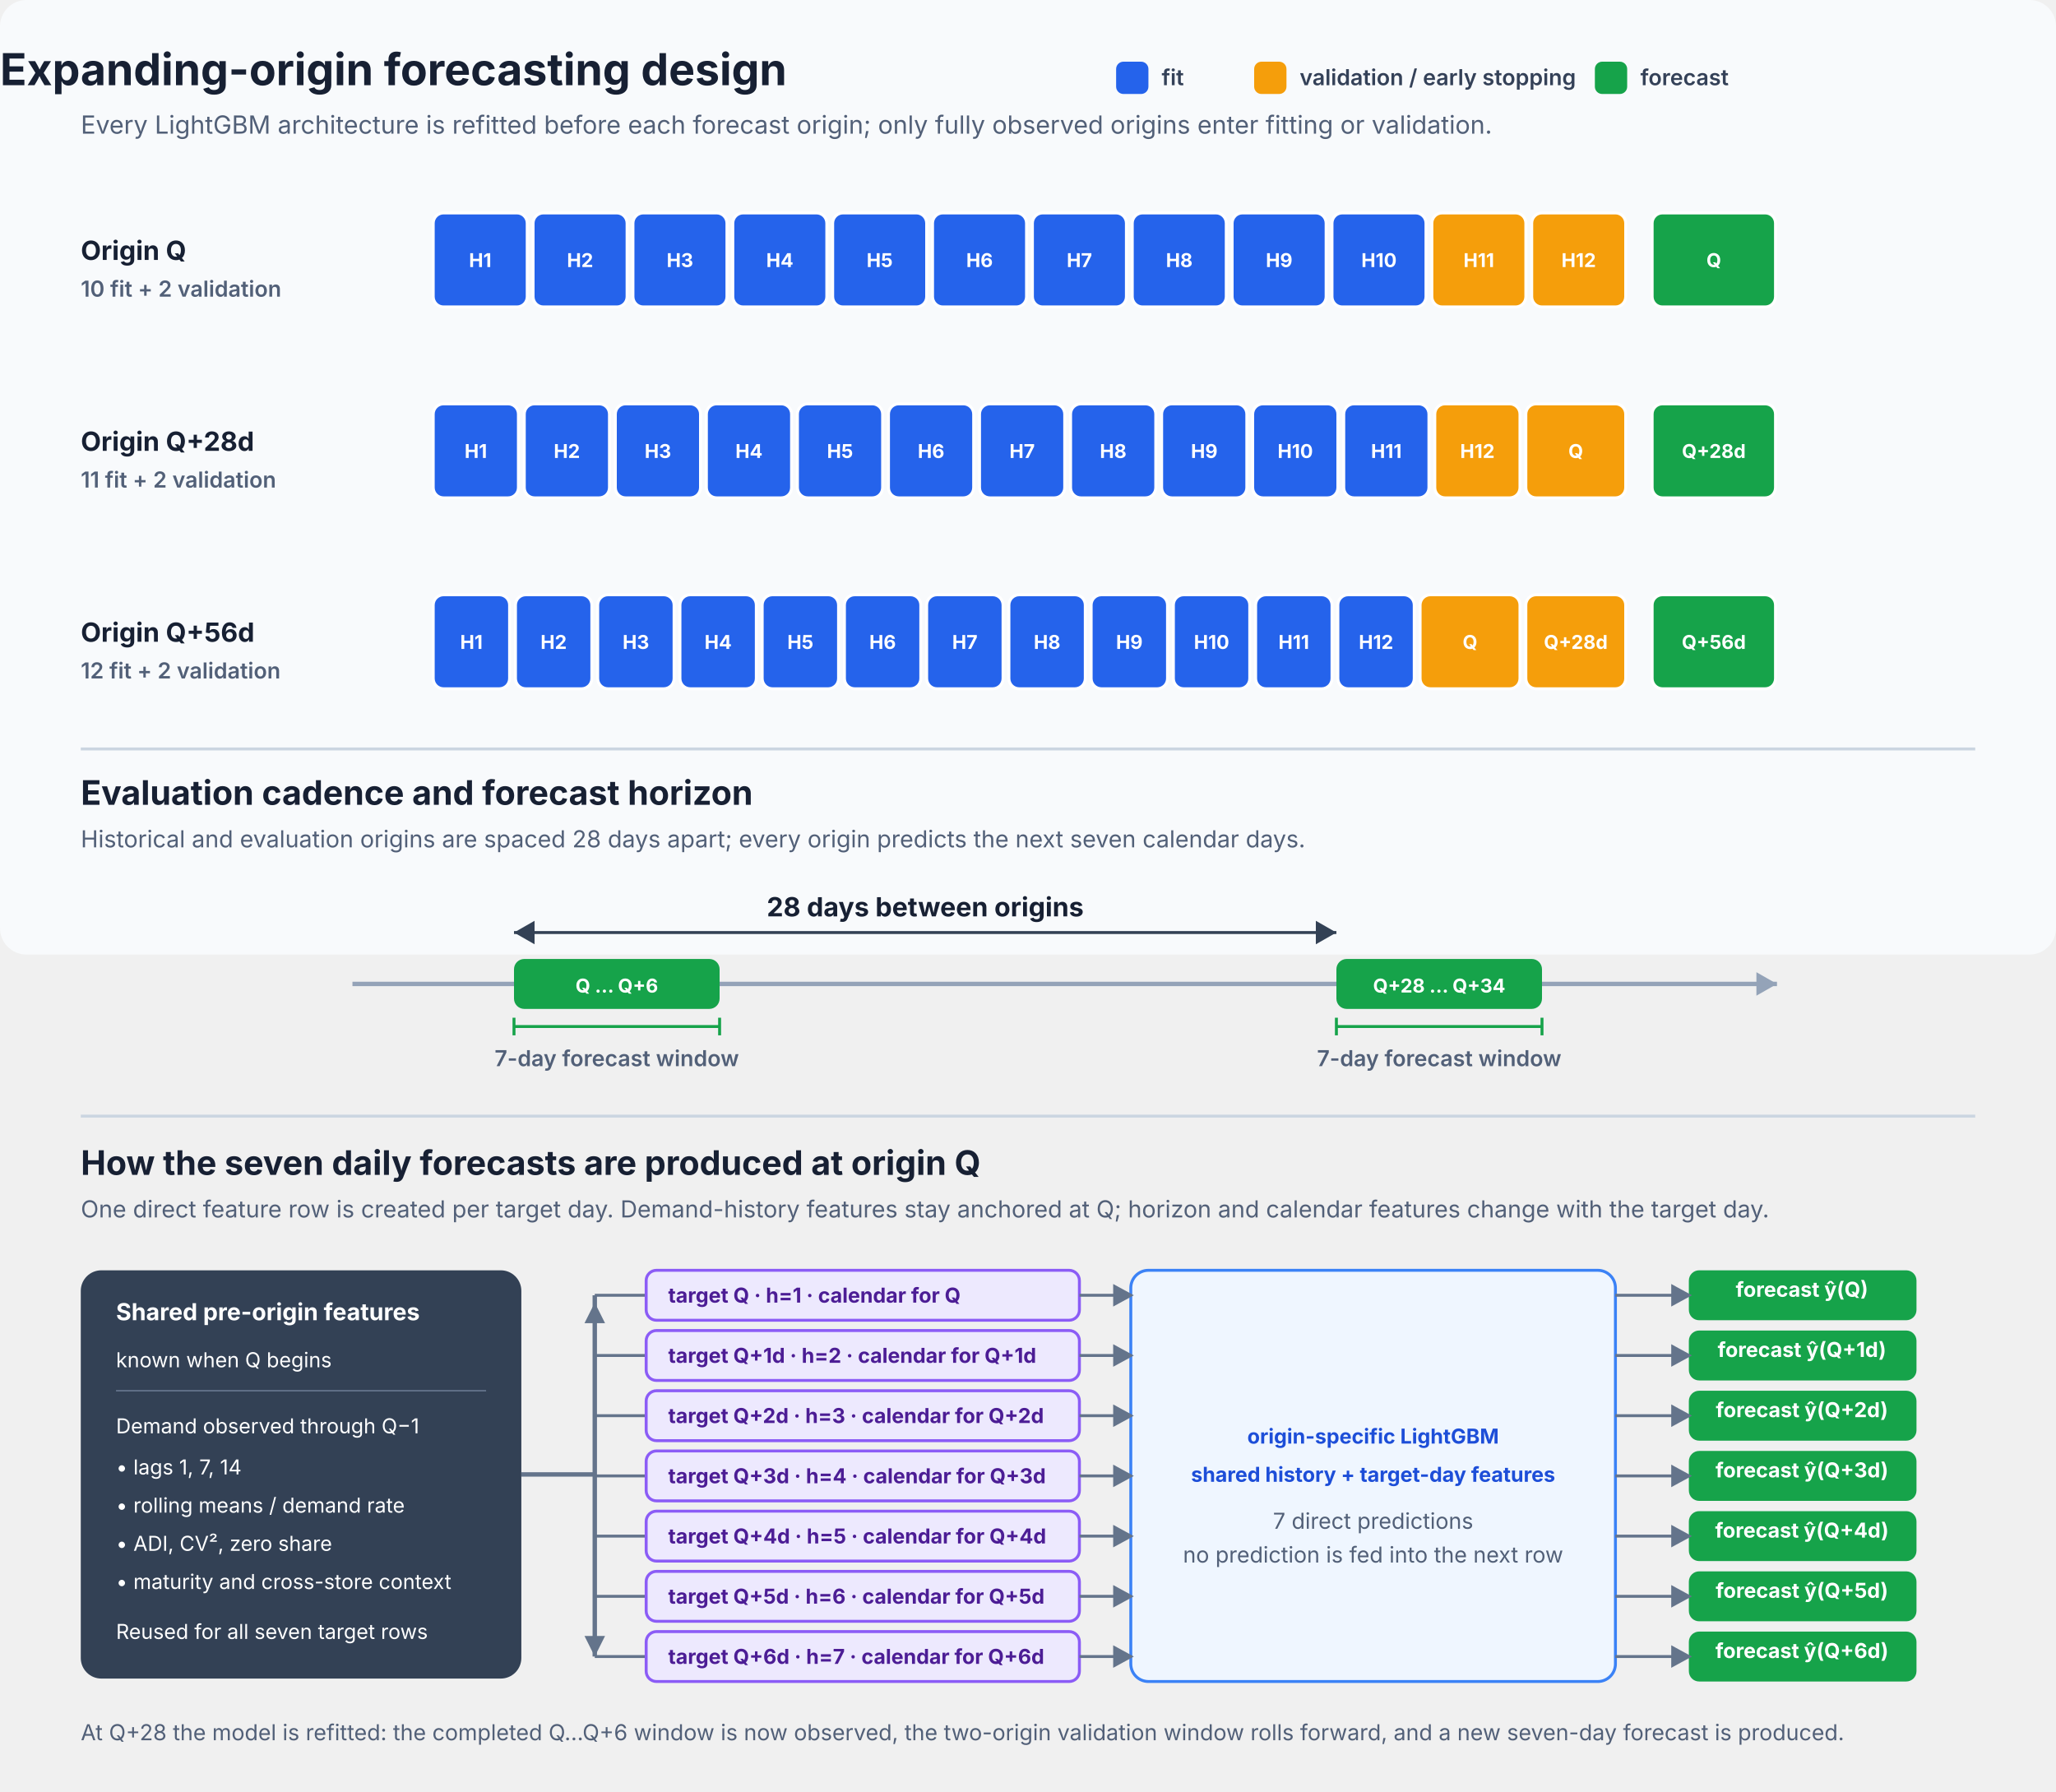
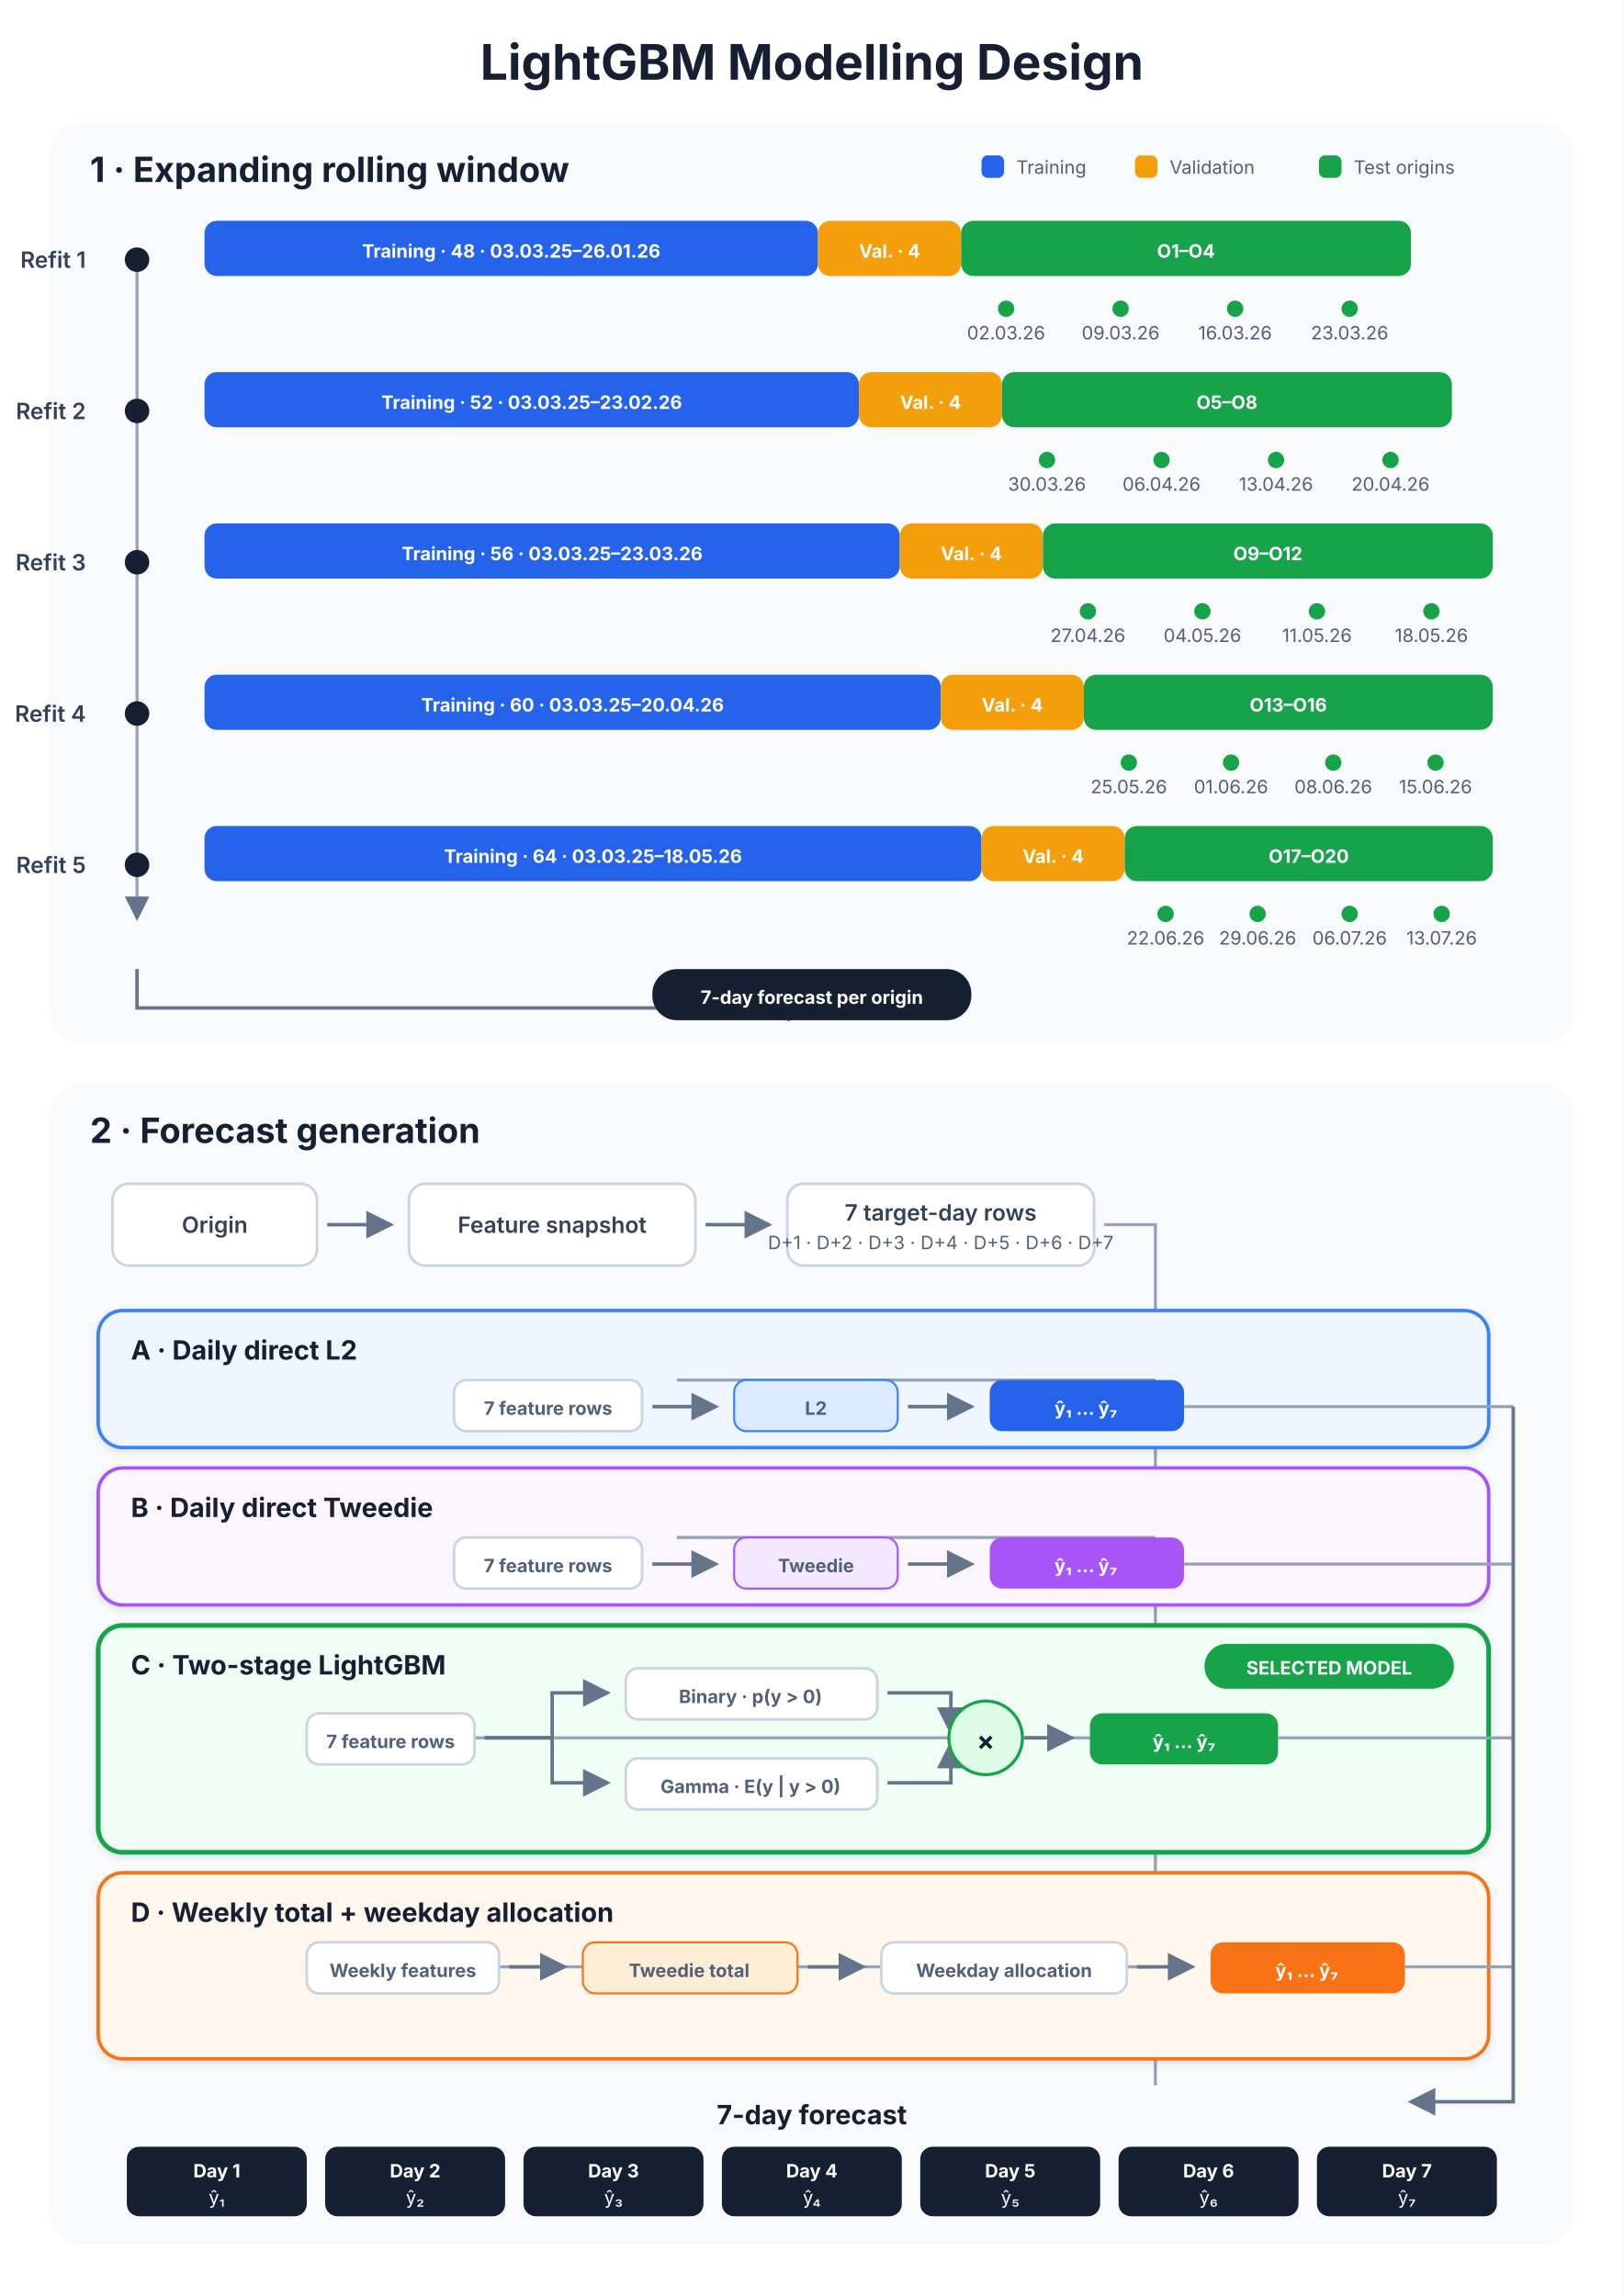
- <svg xmlns="http://www.w3.org/2000/svg" width="1400" height="1220" viewBox="0 0 1400 1220" role="img" aria-labelledby="title description">
-   <style>
-     .title { font: 700 30px -apple-system, BlinkMacSystemFont, "Segoe UI", sans-serif; fill: #172033; }
-     .subtitle { font: 17px -apple-system, BlinkMacSystemFont, "Segoe UI", sans-serif; fill: #526078; }
-     .row-label { font: 700 18px -apple-system, BlinkMacSystemFont, "Segoe UI", sans-serif; fill: #172033; }
-     .count { font: 600 15px -apple-system, BlinkMacSystemFont, "Segoe UI", sans-serif; fill: #526078; }
-     .box-label { font: 700 13px -apple-system, BlinkMacSystemFont, "Segoe UI", sans-serif; fill: white; text-anchor: middle; dominant-baseline: middle; }
-     .legend { font: 600 15px -apple-system, BlinkMacSystemFont, "Segoe UI", sans-serif; fill: #344158; }
-     .note { font: 15px -apple-system, BlinkMacSystemFont, "Segoe UI", sans-serif; fill: #526078; }
-     .panel-title { font: 700 23px -apple-system, BlinkMacSystemFont, "Segoe UI", sans-serif; fill: #172033; }
-     .panel-subtitle { font: 16px -apple-system, BlinkMacSystemFont, "Segoe UI", sans-serif; fill: #526078; }
-     .feature-title { font: 700 16px -apple-system, BlinkMacSystemFont, "Segoe UI", sans-serif; fill: white; }
-     .feature-text { font: 14px -apple-system, BlinkMacSystemFont, "Segoe UI", sans-serif; fill: white; }
-     .day-text { font: 700 14px -apple-system, BlinkMacSystemFont, "Segoe UI", sans-serif; fill: #4c1d95; }
-     .model-text { font: 700 14px -apple-system, BlinkMacSystemFont, "Segoe UI", sans-serif; fill: #1d4ed8; text-anchor: middle; }
-     .prediction-text { font: 700 14px -apple-system, BlinkMacSystemFont, "Segoe UI", sans-serif; fill: white; text-anchor: middle; }
-     .fit { fill: #2563eb; }
-     .validation { fill: #f59e0b; }
-     .forecast { fill: #16a34a; }
-     .future { fill: #e2e8f0; }
-     .history { fill: #334155; }
-     .target-feature { fill: #ede9fe; stroke: #8b5cf6; stroke-width: 2; }
-     .model { fill: #eff6ff; stroke: #3b82f6; stroke-width: 2; }
-     .outline { stroke: #ffffff; stroke-width: 2; rx: 7; }
-   </style>
-   <rect width="1400" height="650" fill="#f8fafc" rx="18" />
-   <text x="" y="58" class="title">Expanding-origin forecasting design</text>
-   <text x="55" y="91" class="subtitle">Every LightGBM architecture is refitted before each forecast origin; only fully observed origins enter fitting or validation.</text>
-   <g transform="translate(760,42)">
-     <rect x="0" y="0" width="22" height="22" class="fit" rx="5" />
-     <text x="31" y="16" class="legend">fit</text>
-     <rect x="94" y="0" width="22" height="22" class="validation" rx="5" />
-     <text x="125" y="16" class="legend">validation / early stopping</text>
-     <rect x="326" y="0" width="22" height="22" class="forecast" rx="5" />
-     <text x="357" y="16" class="legend">forecast</text>
-   </g>
-   <g transform="translate(55,145)">
-     <text x="0" y="32" class="row-label">Origin Q</text>
-     <text x="0" y="57" class="count">10 fit + 2 validation</text>
-     <g transform="translate(240,0)">
-       <rect x="0" y="0" width="64" height="64" class="fit outline" />
-       <text x="32" y="32" class="box-label">H1</text>
-       <rect x="68" y="0" width="64" height="64" class="fit outline" />
-       <text x="100" y="32" class="box-label">H2</text>
-       <rect x="136" y="0" width="64" height="64" class="fit outline" />
-       <text x="168" y="32" class="box-label">H3</text>
-       <rect x="204" y="0" width="64" height="64" class="fit outline" />
-       <text x="236" y="32" class="box-label">H4</text>
-       <rect x="272" y="0" width="64" height="64" class="fit outline" />
-       <text x="304" y="32" class="box-label">H5</text>
-       <rect x="340" y="0" width="64" height="64" class="fit outline" />
-       <text x="372" y="32" class="box-label">H6</text>
-       <rect x="408" y="0" width="64" height="64" class="fit outline" />
-       <text x="440" y="32" class="box-label">H7</text>
-       <rect x="476" y="0" width="64" height="64" class="fit outline" />
-       <text x="508" y="32" class="box-label">H8</text>
-       <rect x="544" y="0" width="64" height="64" class="fit outline" />
-       <text x="576" y="32" class="box-label">H9</text>
-       <rect x="612" y="0" width="64" height="64" class="fit outline" />
-       <text x="644" y="32" class="box-label">H10</text>
-       <rect x="680" y="0" width="64" height="64" class="validation outline" />
-       <text x="712" y="32" class="box-label">H11</text>
-       <rect x="748" y="0" width="64" height="64" class="validation outline" />
-       <text x="780" y="32" class="box-label">H12</text>
-       <rect x="830" y="0" width="84" height="64" class="forecast outline" />
-       <text x="872" y="32" class="box-label">Q</text>
-     </g>
-   </g>
-   <g transform="translate(55,275)">
-     <text x="0" y="32" class="row-label">Origin Q+28d</text>
-     <text x="0" y="57" class="count">11 fit + 2 validation</text>
-     <g transform="translate(240,0)">
-       <rect x="0" y="0" width="58" height="64" class="fit outline" />
-       <text x="29" y="32" class="box-label">H1</text>
-       <rect x="62" y="0" width="58" height="64" class="fit outline" />
-       <text x="91" y="32" class="box-label">H2</text>
-       <rect x="124" y="0" width="58" height="64" class="fit outline" />
-       <text x="153" y="32" class="box-label">H3</text>
-       <rect x="186" y="0" width="58" height="64" class="fit outline" />
-       <text x="215" y="32" class="box-label">H4</text>
-       <rect x="248" y="0" width="58" height="64" class="fit outline" />
-       <text x="277" y="32" class="box-label">H5</text>
-       <rect x="310" y="0" width="58" height="64" class="fit outline" />
-       <text x="339" y="32" class="box-label">H6</text>
-       <rect x="372" y="0" width="58" height="64" class="fit outline" />
-       <text x="401" y="32" class="box-label">H7</text>
-       <rect x="434" y="0" width="58" height="64" class="fit outline" />
-       <text x="463" y="32" class="box-label">H8</text>
-       <rect x="496" y="0" width="58" height="64" class="fit outline" />
-       <text x="525" y="32" class="box-label">H9</text>
-       <rect x="558" y="0" width="58" height="64" class="fit outline" />
-       <text x="587" y="32" class="box-label">H10</text>
-       <rect x="620" y="0" width="58" height="64" class="fit outline" />
-       <text x="649" y="32" class="box-label">H11</text>
-       <rect x="682" y="0" width="58" height="64" class="validation outline" />
-       <text x="711" y="32" class="box-label">H12</text>
-       <rect x="744" y="0" width="68" height="64" class="validation outline" />
-       <text x="778" y="32" class="box-label">Q</text>
-       <rect x="830" y="0" width="84" height="64" class="forecast outline" />
-       <text x="872" y="32" class="box-label">Q+28d</text>
-     </g>
-   </g>
-   <g transform="translate(55,405)">
-     <text x="0" y="32" class="row-label">Origin Q+56d</text>
-     <text x="0" y="57" class="count">12 fit + 2 validation</text>
-     <g transform="translate(240,0)">
-       <rect x="0" y="0" width="52" height="64" class="fit outline" />
-       <text x="26" y="32" class="box-label">H1</text>
-       <rect x="56" y="0" width="52" height="64" class="fit outline" />
-       <text x="82" y="32" class="box-label">H2</text>
-       <rect x="112" y="0" width="52" height="64" class="fit outline" />
-       <text x="138" y="32" class="box-label">H3</text>
-       <rect x="168" y="0" width="52" height="64" class="fit outline" />
-       <text x="194" y="32" class="box-label">H4</text>
-       <rect x="224" y="0" width="52" height="64" class="fit outline" />
-       <text x="250" y="32" class="box-label">H5</text>
-       <rect x="280" y="0" width="52" height="64" class="fit outline" />
-       <text x="306" y="32" class="box-label">H6</text>
-       <rect x="336" y="0" width="52" height="64" class="fit outline" />
-       <text x="362" y="32" class="box-label">H7</text>
-       <rect x="392" y="0" width="52" height="64" class="fit outline" />
-       <text x="418" y="32" class="box-label">H8</text>
-       <rect x="448" y="0" width="52" height="64" class="fit outline" />
-       <text x="474" y="32" class="box-label">H9</text>
-       <rect x="504" y="0" width="52" height="64" class="fit outline" />
-       <text x="530" y="32" class="box-label">H10</text>
-       <rect x="560" y="0" width="52" height="64" class="fit outline" />
-       <text x="586" y="32" class="box-label">H11</text>
-       <rect x="616" y="0" width="52" height="64" class="fit outline" />
-       <text x="642" y="32" class="box-label">H12</text>
-       <rect x="672" y="0" width="68" height="64" class="validation outline" />
-       <text x="706" y="32" class="box-label">Q</text>
-       <rect x="744" y="0" width="68" height="64" class="validation outline" />
-       <text x="778" y="32" class="box-label">Q+28d</text>
-       <rect x="830" y="0" width="84" height="64" class="forecast outline" />
-       <text x="872" y="32" class="box-label">Q+56d</text>
-     </g>
-   </g>
-   <line x1="55" y1="510" x2="1345" y2="510" stroke="#cbd5e1" stroke-width="2" />
-   <text x="55" y="548" class="panel-title">Evaluation cadence and forecast horizon</text>
-   <text x="55" y="577" class="panel-subtitle">Historical and evaluation origins are spaced 28 days apart; every origin predicts the next seven calendar days.</text>
-   <g transform="translate(0,45)">
-     <line x1="240" y1="625" x2="1210" y2="625" stroke="#94a3b8" stroke-width="3" />
-     <polygon points="1210,625 1196,617 1196,633" fill="#94a3b8" />
-     <line x1="350" y1="590" x2="910" y2="590" stroke="#334155" stroke-width="2" />
-     <polygon points="350,590 364,582 364,598" fill="#334155" />
-     <polygon points="910,590 896,582 896,598" fill="#334155" />
-     <text x="630" y="579" class="row-label" text-anchor="middle">28 days between origins</text>
-     <rect x="350" y="608" width="140" height="34" class="forecast" rx="7" />
-     <text x="420" y="626" class="box-label">Q … Q+6</text>
-     <rect x="910" y="608" width="140" height="34" class="forecast" rx="7" />
-     <text x="980" y="626" class="box-label">Q+28 … Q+34</text>
-     <line x1="350" y1="654" x2="490" y2="654" stroke="#16a34a" stroke-width="2" />
-     <line x1="350" y1="648" x2="350" y2="660" stroke="#16a34a" stroke-width="2" />
-     <line x1="490" y1="648" x2="490" y2="660" stroke="#16a34a" stroke-width="2" />
-     <text x="420" y="681" class="count" text-anchor="middle">7-day forecast window</text>
-     <line x1="910" y1="654" x2="1050" y2="654" stroke="#16a34a" stroke-width="2" />
-     <line x1="910" y1="648" x2="910" y2="660" stroke="#16a34a" stroke-width="2" />
-     <line x1="1050" y1="648" x2="1050" y2="660" stroke="#16a34a" stroke-width="2" />
-     <text x="980" y="681" class="count" text-anchor="middle">7-day forecast window</text>
-   </g>
-   <line x1="55" y1="760" x2="1345" y2="760" stroke="#cbd5e1" stroke-width="2" />
-   <text x="55" y="800" class="panel-title">How the seven daily forecasts are produced at origin Q</text>
-   <text x="55" y="829" class="panel-subtitle">One direct feature row is created per target day. Demand-history features stay anchored at Q; horizon and calendar features change with the target day.</text>
-   <g transform="translate(55,865)">
-     <rect x="0" y="0" width="300" height="278" class="history" rx="14" />
-     <text x="24" y="34" class="feature-title">Shared pre-origin features</text>
-     <text x="24" y="66" class="feature-text">known when Q begins</text>
-     <line x1="24" y1="82" x2="276" y2="82" stroke="#64748b" stroke-width="1" />
-     <text x="24" y="111" class="feature-text">Demand observed through Q−1</text>
-     <text x="24" y="139" class="feature-text">• lags 1, 7, 14</text>
-     <text x="24" y="165" class="feature-text">• rolling means / demand rate</text>
-     <text x="24" y="191" class="feature-text">• ADI, CV², zero share</text>
-     <text x="24" y="217" class="feature-text">• maturity and cross-store context</text>
-     <text x="24" y="251" class="feature-text">Reused for all seven target rows</text>
-     <line x1="300" y1="139" x2="350" y2="139" stroke="#64748b" stroke-width="3" />
-     <line x1="350" y1="17" x2="350" y2="263" stroke="#64748b" stroke-width="3" />
-     <polygon points="350,22 343,36 357,36" fill="#64748b" />
-     <polygon points="350,263 343,249 357,249" fill="#64748b" />
-     <g stroke="#64748b" stroke-width="2">
-       <line x1="350" y1="17" x2="385" y2="17" />
-       <line x1="350" y1="58" x2="385" y2="58" />
-       <line x1="350" y1="99" x2="385" y2="99" />
-       <line x1="350" y1="140" x2="385" y2="140" />
-       <line x1="350" y1="181" x2="385" y2="181" />
-       <line x1="350" y1="222" x2="385" y2="222" />
-       <line x1="350" y1="263" x2="385" y2="263" />
-     </g>
-     <g transform="translate(385,0)">
-       <rect x="0" y="0" width="295" height="34" class="target-feature" rx="7" />
-       <text x="15" y="22" class="day-text">target Q · h=1 · calendar for Q</text>
-       <rect x="710" y="0" width="155" height="34" class="forecast" rx="7" />
-       <text x="787" y="18" class="prediction-text">forecast ŷ(Q)</text>
-       <rect x="0" y="41" width="295" height="34" class="target-feature" rx="7" />
-       <text x="15" y="63" class="day-text">target Q+1d · h=2 · calendar for Q+1d</text>
-       <rect x="710" y="41" width="155" height="34" class="forecast" rx="7" />
-       <text x="787" y="59" class="prediction-text">forecast ŷ(Q+1d)</text>
-       <rect x="0" y="82" width="295" height="34" class="target-feature" rx="7" />
-       <text x="15" y="104" class="day-text">target Q+2d · h=3 · calendar for Q+2d</text>
-       <rect x="710" y="82" width="155" height="34" class="forecast" rx="7" />
-       <text x="787" y="100" class="prediction-text">forecast ŷ(Q+2d)</text>
-       <rect x="0" y="123" width="295" height="34" class="target-feature" rx="7" />
-       <text x="15" y="145" class="day-text">target Q+3d · h=4 · calendar for Q+3d</text>
-       <rect x="710" y="123" width="155" height="34" class="forecast" rx="7" />
-       <text x="787" y="141" class="prediction-text">forecast ŷ(Q+3d)</text>
-       <rect x="0" y="164" width="295" height="34" class="target-feature" rx="7" />
-       <text x="15" y="186" class="day-text">target Q+4d · h=5 · calendar for Q+4d</text>
-       <rect x="710" y="164" width="155" height="34" class="forecast" rx="7" />
-       <text x="787" y="182" class="prediction-text">forecast ŷ(Q+4d)</text>
-       <rect x="0" y="205" width="295" height="34" class="target-feature" rx="7" />
-       <text x="15" y="227" class="day-text">target Q+5d · h=6 · calendar for Q+5d</text>
-       <rect x="710" y="205" width="155" height="34" class="forecast" rx="7" />
-       <text x="787" y="223" class="prediction-text">forecast ŷ(Q+5d)</text>
-       <rect x="0" y="246" width="295" height="34" class="target-feature" rx="7" />
-       <text x="15" y="268" class="day-text">target Q+6d · h=7 · calendar for Q+6d</text>
-       <rect x="710" y="246" width="155" height="34" class="forecast" rx="7" />
-       <text x="787" y="264" class="prediction-text">forecast ŷ(Q+6d)</text>
-       <rect x="330" y="0" width="330" height="280" class="model" rx="12" />
-       <text x="495" y="118" class="model-text">origin-specific LightGBM</text>
-       <text x="495" y="144" class="model-text">shared history + target-day features</text>
-       <text x="495" y="176" class="note" text-anchor="middle">7 direct predictions</text>
-       <text x="495" y="199" class="note" text-anchor="middle">no prediction is fed into the next row</text>
-       <g stroke="#64748b" stroke-width="2" fill="#64748b">
-         <line x1="295" y1="17" x2="330" y2="17" />
-         <polygon points="330,17 319,11 319,23" />
-         <line x1="660" y1="17" x2="710" y2="17" />
-         <polygon points="710,17 699,11 699,23" />
-         <line x1="295" y1="58" x2="330" y2="58" />
-         <polygon points="330,58 319,52 319,64" />
-         <line x1="660" y1="58" x2="710" y2="58" />
-         <polygon points="710,58 699,52 699,64" />
-         <line x1="295" y1="99" x2="330" y2="99" />
-         <polygon points="330,99 319,93 319,105" />
-         <line x1="660" y1="99" x2="710" y2="99" />
-         <polygon points="710,99 699,93 699,105" />
-         <line x1="295" y1="140" x2="330" y2="140" />
-         <polygon points="330,140 319,134 319,146" />
-         <line x1="660" y1="140" x2="710" y2="140" />
-         <polygon points="710,140 699,134 699,146" />
-         <line x1="295" y1="181" x2="330" y2="181" />
-         <polygon points="330,181 319,175 319,187" />
-         <line x1="660" y1="181" x2="710" y2="181" />
-         <polygon points="710,181 699,175 699,187" />
-         <line x1="295" y1="222" x2="330" y2="222" />
-         <polygon points="330,222 319,216 319,228" />
-         <line x1="660" y1="222" x2="710" y2="222" />
-         <polygon points="710,222 699,216 699,228" />
-         <line x1="295" y1="263" x2="330" y2="263" />
-         <polygon points="330,263 319,257 319,269" />
-         <line x1="660" y1="263" x2="710" y2="263" />
-         <polygon points="710,263 699,257 699,269" />
-       </g>
-     </g>
-   </g>
-   <text x="55" y="1185" class="note">At Q+28 the model is refitted: the completed Q…Q+6 window is now observed, the two-origin validation window rolls forward, and a new seven-day forecast is produced.</text>
+ <svg xmlns="http://www.w3.org/2000/svg" width="210mm" height="297mm" viewBox="0 0 794 1123" role="img" aria-labelledby="title description">
+   <defs>
+     <marker id="arrow" markerWidth="8" markerHeight="8" refX="7" refY="4" orient="auto" markerUnits="strokeWidth">
+       <path d="M0,0 L8,4 L0,8 Z" fill="#64748b" />
+     </marker>
+     <filter id="shadow" x="-10%" y="-10%" width="120%" height="125%">
+       <feDropShadow dx="0" dy="1.5" stdDeviation="2" flood-color="#0f172a" flood-opacity="0.10" />
+     </filter>
+     <style>
+       .title { font: 700 24px -apple-system, BlinkMacSystemFont, "Segoe UI", sans-serif; fill: #172033; }
+       .section { font: 700 17px -apple-system, BlinkMacSystemFont, "Segoe UI", sans-serif; fill: #172033; }
+       .card-title { font: 700 13px -apple-system, BlinkMacSystemFont, "Segoe UI", sans-serif; fill: #172033; }
+       .label { font: 600 11px -apple-system, BlinkMacSystemFont, "Segoe UI", sans-serif; fill: #344158; }
+       .small { font: 10px -apple-system, BlinkMacSystemFont, "Segoe UI", sans-serif; fill: #526078; }
+       .tiny { font: 9px -apple-system, BlinkMacSystemFont, "Segoe UI", sans-serif; fill: #526078; }
+       .white { fill: #ffffff; }
+       .bold { font-weight: 700; }
+       .center { text-anchor: middle; }
+       .training { fill: #2563eb; }
+       .validation { fill: #f59e0b; }
+       .test { fill: #16a34a; }
+       .box { fill: #ffffff; stroke: #cbd5e1; stroke-width: 1.3; }
+       .connector { fill: none; stroke: #64748b; stroke-width: 1.7; marker-end: url(#arrow); }
+       .bus { fill: none; stroke: #94a3b8; stroke-width: 1.5; }
+     </style>
+   </defs>
+   <rect width="794" height="1123" fill="#ffffff" />
+   <text x="397" y="39" class="title center">LightGBM Modelling Design</text>
+   <rect x="24" y="60" width="746" height="450" rx="16" fill="#f8fafc" />
+   <text x="44" y="89" class="section">1 · Expanding rolling window</text>
+   <g class="tiny">
+     <rect x="480" y="76" width="11" height="11" rx="3" class="training" />
+     <text x="497" y="85">Training</text>
+     <rect x="555" y="76" width="11" height="11" rx="3" class="validation" />
+     <text x="572" y="85">Validation</text>
+     <rect x="645" y="76" width="11" height="11" rx="3" class="test" />
+     <text x="662" y="85">Test origins</text>
+   </g>
+   <path d="M67 127 V449" class="bus" marker-end="url(#arrow)" />
+   <circle cx="67" cy="127" r="6" fill="#172033" />
+   <text x="42" y="131" class="label" text-anchor="end">Refit 1</text>
+   <rect x="100" y="108" width="300" height="27" rx="6" class="training" />
+   <text x="250" y="126" class="tiny white bold center">Training · 48 · 03.03.25–26.01.26</text>
+   <rect x="400" y="108" width="70" height="27" rx="6" class="validation" />
+   <text x="435" y="126" class="tiny white bold center">Val. · 4</text>
+   <rect x="470" y="108" width="220" height="27" rx="6" class="test" />
+   <text x="580" y="126" class="tiny white bold center">O1–O4</text>
+   <g class="tiny center">
+     <circle cx="492" cy="151" r="4" class="test" />
+     <text x="492" y="166">02.03.26</text>
+     <circle cx="548" cy="151" r="4" class="test" />
+     <text x="548" y="166">09.03.26</text>
+     <circle cx="604" cy="151" r="4" class="test" />
+     <text x="604" y="166">16.03.26</text>
+     <circle cx="660" cy="151" r="4" class="test" />
+     <text x="660" y="166">23.03.26</text>
+   </g>
+   <circle cx="67" cy="201" r="6" fill="#172033" />
+   <text x="42" y="205" class="label" text-anchor="end">Refit 2</text>
+   <rect x="100" y="182" width="320" height="27" rx="6" class="training" />
+   <text x="260" y="200" class="tiny white bold center">Training · 52 · 03.03.25–23.02.26</text>
+   <rect x="420" y="182" width="70" height="27" rx="6" class="validation" />
+   <text x="455" y="200" class="tiny white bold center">Val. · 4</text>
+   <rect x="490" y="182" width="220" height="27" rx="6" class="test" />
+   <text x="600" y="200" class="tiny white bold center">O5–O8</text>
+   <g class="tiny center">
+     <circle cx="512" cy="225" r="4" class="test" />
+     <text x="512" y="240">30.03.26</text>
+     <circle cx="568" cy="225" r="4" class="test" />
+     <text x="568" y="240">06.04.26</text>
+     <circle cx="624" cy="225" r="4" class="test" />
+     <text x="624" y="240">13.04.26</text>
+     <circle cx="680" cy="225" r="4" class="test" />
+     <text x="680" y="240">20.04.26</text>
+   </g>
+   <circle cx="67" cy="275" r="6" fill="#172033" />
+   <text x="42" y="279" class="label" text-anchor="end">Refit 3</text>
+   <rect x="100" y="256" width="340" height="27" rx="6" class="training" />
+   <text x="270" y="274" class="tiny white bold center">Training · 56 · 03.03.25–23.03.26</text>
+   <rect x="440" y="256" width="70" height="27" rx="6" class="validation" />
+   <text x="475" y="274" class="tiny white bold center">Val. · 4</text>
+   <rect x="510" y="256" width="220" height="27" rx="6" class="test" />
+   <text x="620" y="274" class="tiny white bold center">O9–O12</text>
+   <g class="tiny center">
+     <circle cx="532" cy="299" r="4" class="test" />
+     <text x="532" y="314">27.04.26</text>
+     <circle cx="588" cy="299" r="4" class="test" />
+     <text x="588" y="314">04.05.26</text>
+     <circle cx="644" cy="299" r="4" class="test" />
+     <text x="644" y="314">11.05.26</text>
+     <circle cx="700" cy="299" r="4" class="test" />
+     <text x="700" y="314">18.05.26</text>
+   </g>
+   <circle cx="67" cy="349" r="6" fill="#172033" />
+   <text x="42" y="353" class="label" text-anchor="end">Refit 4</text>
+   <rect x="100" y="330" width="360" height="27" rx="6" class="training" />
+   <text x="280" y="348" class="tiny white bold center">Training · 60 · 03.03.25–20.04.26</text>
+   <rect x="460" y="330" width="70" height="27" rx="6" class="validation" />
+   <text x="495" y="348" class="tiny white bold center">Val. · 4</text>
+   <rect x="530" y="330" width="200" height="27" rx="6" class="test" />
+   <text x="630" y="348" class="tiny white bold center">O13–O16</text>
+   <g class="tiny center">
+     <circle cx="552" cy="373" r="4" class="test" />
+     <text x="552" y="388">25.05.26</text>
+     <circle cx="602" cy="373" r="4" class="test" />
+     <text x="602" y="388">01.06.26</text>
+     <circle cx="652" cy="373" r="4" class="test" />
+     <text x="652" y="388">08.06.26</text>
+     <circle cx="702" cy="373" r="4" class="test" />
+     <text x="702" y="388">15.06.26</text>
+   </g>
+   <circle cx="67" cy="423" r="6" fill="#172033" />
+   <text x="42" y="427" class="label" text-anchor="end">Refit 5</text>
+   <rect x="100" y="404" width="380" height="27" rx="6" class="training" />
+   <text x="290" y="422" class="tiny white bold center">Training · 64 · 03.03.25–18.05.26</text>
+   <rect x="480" y="404" width="70" height="27" rx="6" class="validation" />
+   <text x="515" y="422" class="tiny white bold center">Val. · 4</text>
+   <rect x="550" y="404" width="180" height="27" rx="6" class="test" />
+   <text x="640" y="422" class="tiny white bold center">O17–O20</text>
+   <g class="tiny center">
+     <circle cx="570" cy="447" r="4" class="test" />
+     <text x="570" y="462">22.06.26</text>
+     <circle cx="615" cy="447" r="4" class="test" />
+     <text x="615" y="462">29.06.26</text>
+     <circle cx="660" cy="447" r="4" class="test" />
+     <text x="660" y="462">06.07.26</text>
+     <circle cx="705" cy="447" r="4" class="test" />
+     <text x="705" y="462">13.07.26</text>
+   </g>
+   <path d="M67 474 V493 H397" class="connector" />
+   <rect x="319" y="474" width="156" height="25" rx="12" fill="#172033" />
+   <text x="397" y="491" class="tiny white bold center">7-day forecast per origin</text>
+   <rect x="24" y="530" width="746" height="568" rx="16" fill="#f8fafc" />
+   <text x="44" y="559" class="section">2 · Forecast generation</text>
+   <rect x="55" y="579" width="100" height="40" rx="8" class="box" />
+   <text x="105" y="603" class="label center">Origin</text>
+   <path d="M160 599 H191" class="connector" />
+   <rect x="200" y="579" width="140" height="40" rx="8" class="box" />
+   <text x="270" y="603" class="label center">Feature snapshot</text>
+   <path d="M345 599 H376" class="connector" />
+   <rect x="385" y="579" width="150" height="40" rx="8" class="box" />
+   <text x="460" y="597" class="label center">7 target-day rows</text>
+   <text x="460" y="611" class="tiny center">D+1 · D+2 · D+3 · D+4 · D+5 · D+6 · D+7</text>
+   <path d="M540 599 H565 V1020" class="bus" />
+   <rect x="48" y="641" width="680" height="67" rx="12" fill="#eff6ff" stroke="#3b82f6" stroke-width="1.7" filter="url(#shadow)" />
+   <text x="64" y="665" class="card-title">A · Daily direct L2</text>
+   <path d="M565 675 H331" class="bus" />
+   <rect x="222" y="675" width="92" height="25" rx="6" class="box" />
+   <text x="268" y="692" class="tiny bold center">7 feature rows</text>
+   <path d="M319 688 H350" class="connector" />
+   <rect x="359" y="675" width="80" height="25" rx="6" fill="#dbeafe" stroke="#3b82f6" />
+   <text x="399" y="692" class="tiny bold center">L2</text>
+   <path d="M444 688 H475" class="connector" />
+   <rect x="484" y="675" width="95" height="25" rx="6" fill="#2563eb" />
+   <text x="531" y="692" class="tiny white bold center">ŷ₁ … ŷ₇</text>
+   <path d="M579 688 H740" class="bus" />
+   <rect x="48" y="718" width="680" height="67" rx="12" fill="#faf5ff" stroke="#a855f7" stroke-width="1.7" filter="url(#shadow)" />
+   <text x="64" y="742" class="card-title">B · Daily direct Tweedie</text>
+   <path d="M565 752 H331" class="bus" />
+   <rect x="222" y="752" width="92" height="25" rx="6" class="box" />
+   <text x="268" y="769" class="tiny bold center">7 feature rows</text>
+   <path d="M319 765 H350" class="connector" />
+   <rect x="359" y="752" width="80" height="25" rx="6" fill="#f3e8ff" stroke="#a855f7" />
+   <text x="399" y="769" class="tiny bold center">Tweedie</text>
+   <path d="M444 765 H475" class="connector" />
+   <rect x="484" y="752" width="95" height="25" rx="6" fill="#a855f7" />
+   <text x="531" y="769" class="tiny white bold center">ŷ₁ … ŷ₇</text>
+   <path d="M579 765 H740" class="bus" />
+   <rect x="48" y="795" width="680" height="111" rx="12" fill="#f0fdf4" stroke="#16a34a" stroke-width="2.3" filter="url(#shadow)" />
+   <text x="64" y="819" class="card-title">C · Two-stage LightGBM</text>
+   <rect x="589" y="804" width="122" height="22" rx="11" fill="#16a34a" />
+   <text x="650" y="819" class="tiny white bold center">SELECTED MODEL</text>
+   <path d="M565 850 H222" class="bus" />
+   <rect x="150" y="838" width="82" height="25" rx="6" class="box" />
+   <text x="191" y="855" class="tiny bold center">7 feature rows</text>
+   <path d="M237 850 H270 V828 H297" class="connector" />
+   <path d="M237 850 H270 V872 H297" class="connector" />
+   <rect x="306" y="816" width="123" height="25" rx="6" class="box" />
+   <text x="367" y="833" class="tiny bold center">Binary · p(y &gt; 0)</text>
+   <rect x="306" y="860" width="123" height="25" rx="6" class="box" />
+   <text x="367" y="877" class="tiny bold center">Gamma · E(y | y &gt; 0)</text>
+   <path d="M434 828 H465 V847" class="connector" />
+   <path d="M434 872 H465 V853" class="connector" />
+   <circle cx="482" cy="850" r="18" fill="#dcfce7" stroke="#16a34a" stroke-width="1.5" />
+   <text x="482" y="856" class="card-title center">×</text>
+   <path d="M501 850 H524" class="connector" />
+   <rect x="533" y="838" width="92" height="25" rx="6" fill="#16a34a" />
+   <text x="579" y="855" class="tiny white bold center">ŷ₁ … ŷ₇</text>
+   <path d="M625 850 H740" class="bus" />
+   <rect x="48" y="916" width="680" height="91" rx="12" fill="#fff7ed" stroke="#f97316" stroke-width="1.7" filter="url(#shadow)" />
+   <text x="64" y="940" class="card-title">D · Weekly total + weekday allocation</text>
+   <path d="M565 962 H157" class="bus" />
+   <rect x="150" y="950" width="94" height="25" rx="6" class="box" />
+   <text x="197" y="967" class="tiny bold center">Weekly features</text>
+   <path d="M249 962 H276" class="connector" />
+   <rect x="285" y="950" width="105" height="25" rx="6" fill="#ffedd5" stroke="#f97316" />
+   <text x="337" y="967" class="tiny bold center">Tweedie total</text>
+   <path d="M395 962 H422" class="connector" />
+   <rect x="431" y="950" width="120" height="25" rx="6" class="box" />
+   <text x="491" y="967" class="tiny bold center">Weekday allocation</text>
+   <path d="M556 962 H583" class="connector" />
+   <rect x="592" y="950" width="95" height="25" rx="6" fill="#f97316" />
+   <text x="639" y="967" class="tiny white bold center">ŷ₁ … ŷ₇</text>
+   <path d="M687 962 H740" class="bus" />
+   <path d="M740 688 V1028 H690" class="connector" />
+   <text x="397" y="1039" class="card-title center">7-day forecast</text>
+   <g>
+     <rect x="62" y="1050" width="88" height="34" rx="6" fill="#172033" />
+     <text x="106" y="1065" class="tiny white bold center">Day 1</text>
+     <text x="106" y="1078" class="tiny white center">ŷ₁</text>
+     <rect x="159" y="1050" width="88" height="34" rx="6" fill="#172033" />
+     <text x="203" y="1065" class="tiny white bold center">Day 2</text>
+     <text x="203" y="1078" class="tiny white center">ŷ₂</text>
+     <rect x="256" y="1050" width="88" height="34" rx="6" fill="#172033" />
+     <text x="300" y="1065" class="tiny white bold center">Day 3</text>
+     <text x="300" y="1078" class="tiny white center">ŷ₃</text>
+     <rect x="353" y="1050" width="88" height="34" rx="6" fill="#172033" />
+     <text x="397" y="1065" class="tiny white bold center">Day 4</text>
+     <text x="397" y="1078" class="tiny white center">ŷ₄</text>
+     <rect x="450" y="1050" width="88" height="34" rx="6" fill="#172033" />
+     <text x="494" y="1065" class="tiny white bold center">Day 5</text>
+     <text x="494" y="1078" class="tiny white center">ŷ₅</text>
+     <rect x="547" y="1050" width="88" height="34" rx="6" fill="#172033" />
+     <text x="591" y="1065" class="tiny white bold center">Day 6</text>
+     <text x="591" y="1078" class="tiny white center">ŷ₆</text>
+     <rect x="644" y="1050" width="88" height="34" rx="6" fill="#172033" />
+     <text x="688" y="1065" class="tiny white bold center">Day 7</text>
+     <text x="688" y="1078" class="tiny white center">ŷ₇</text>
+   </g>
</svg>
